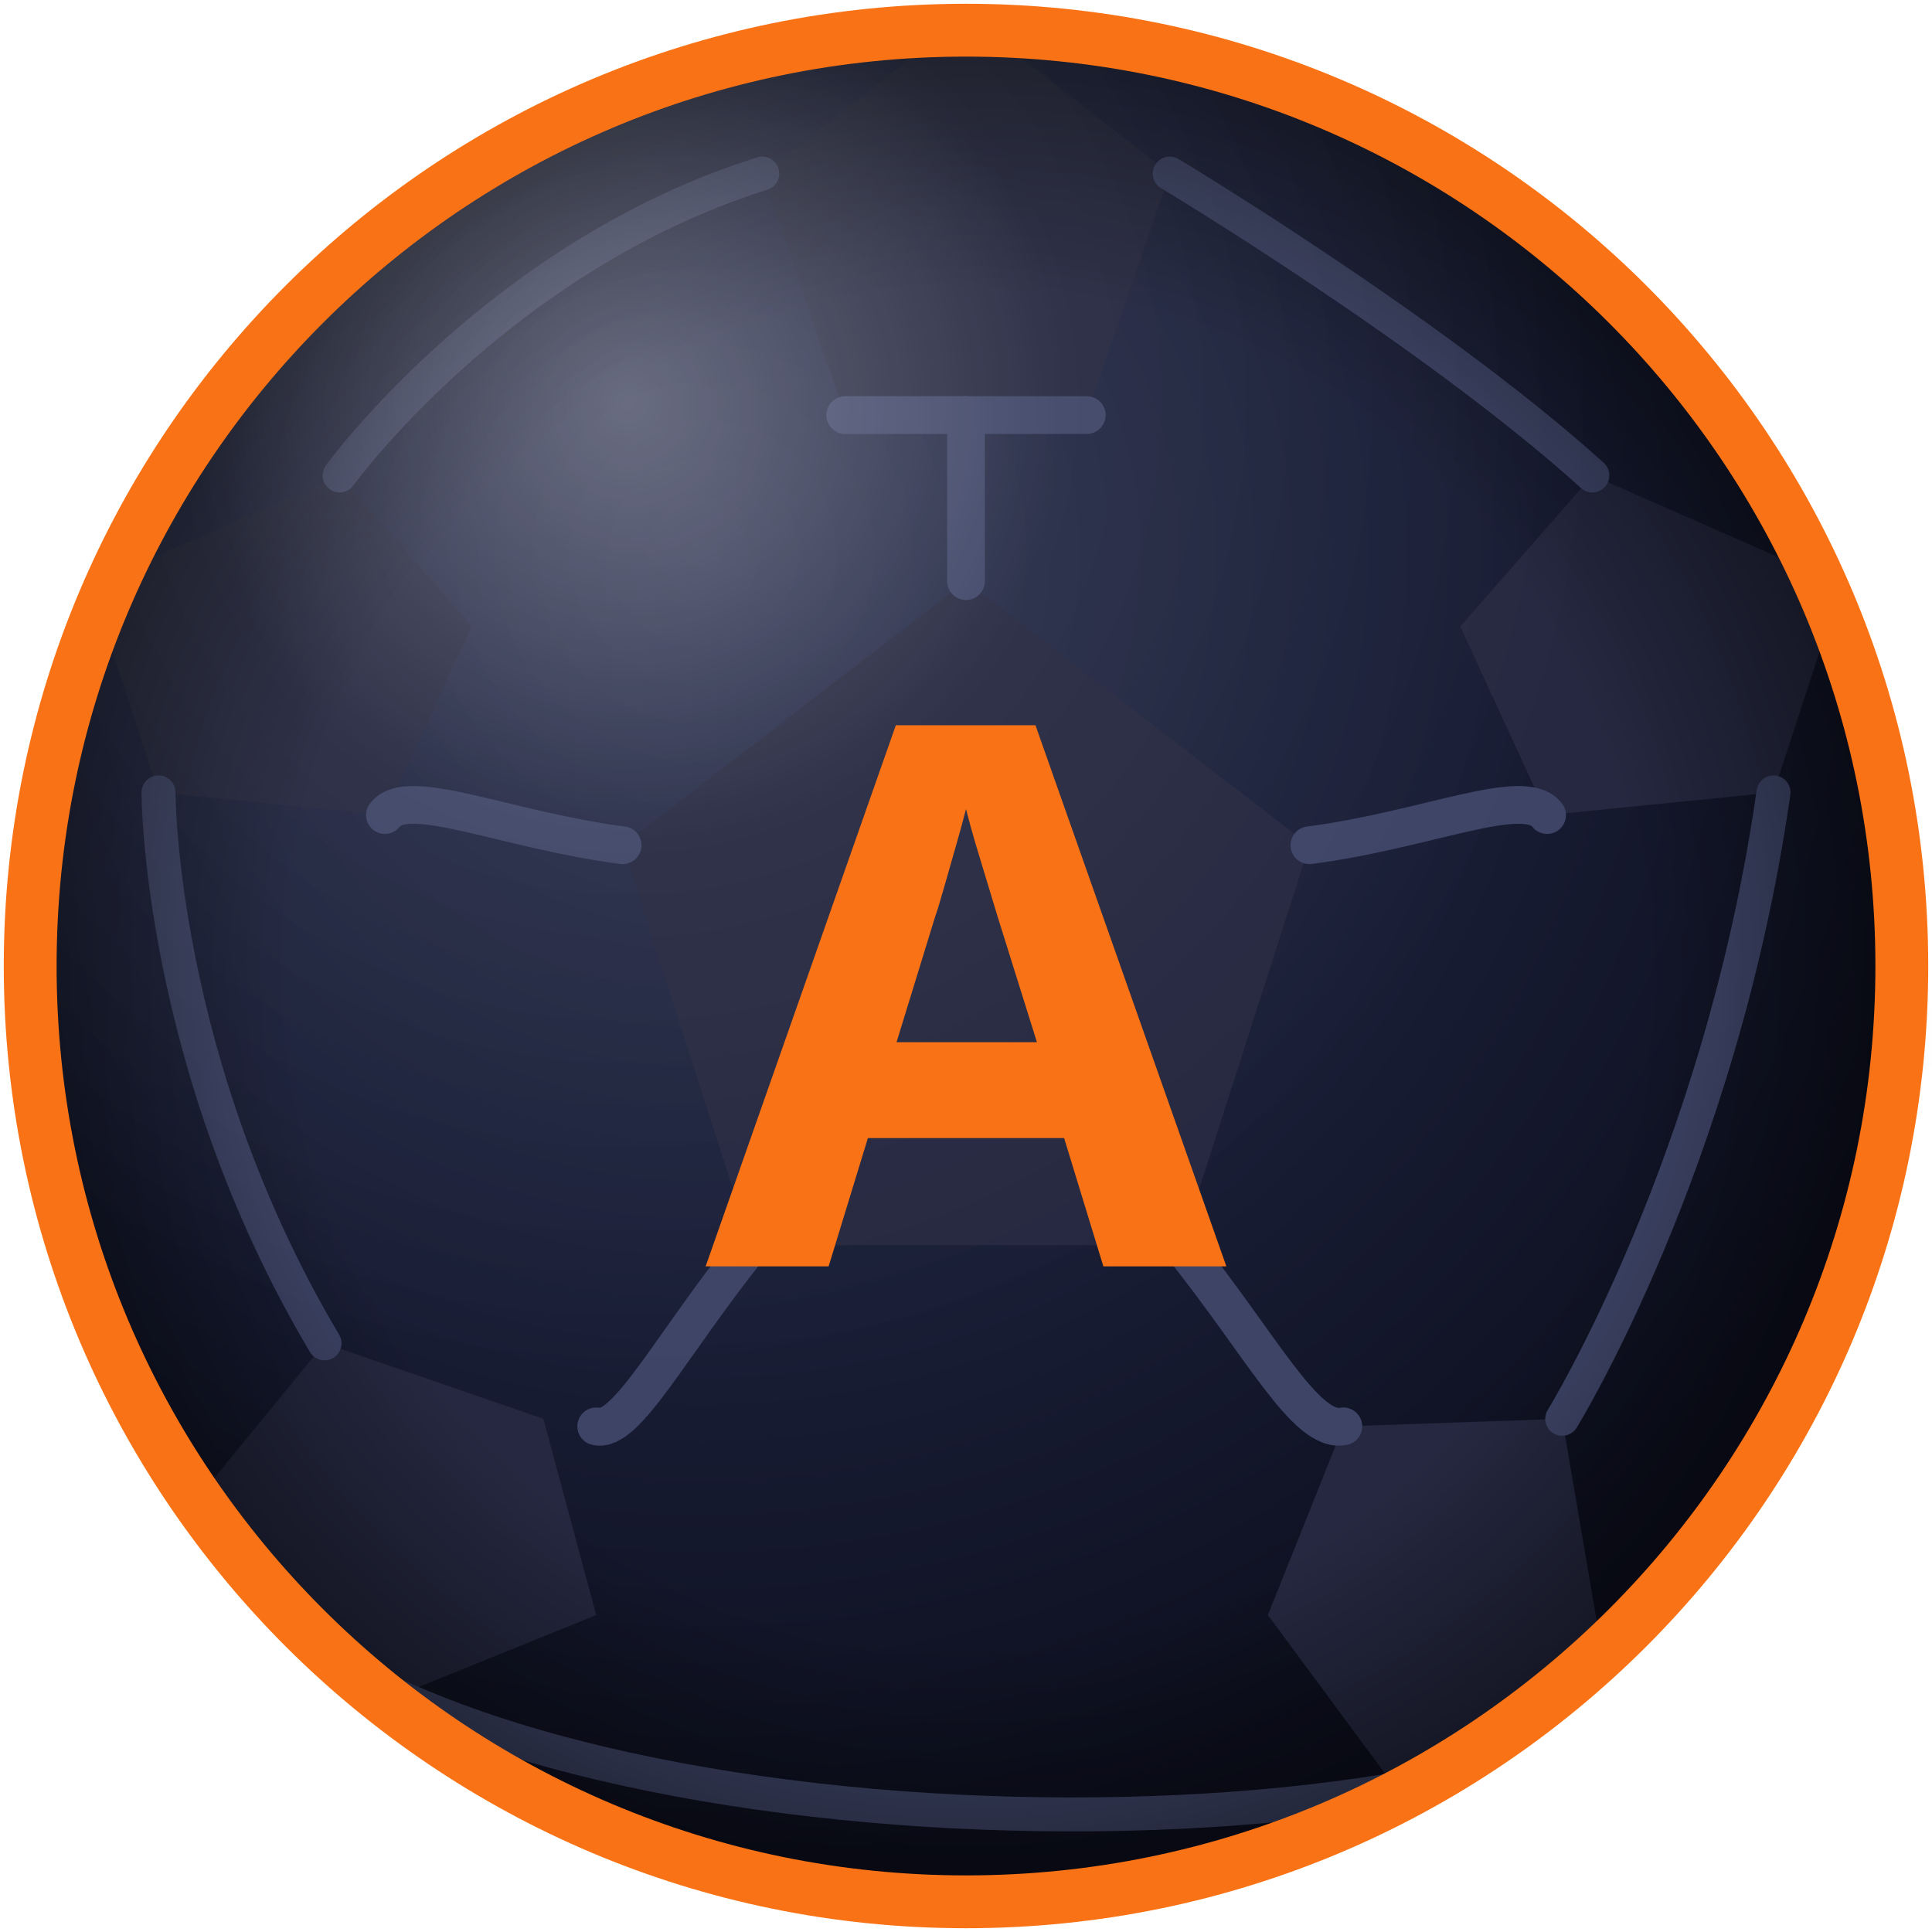
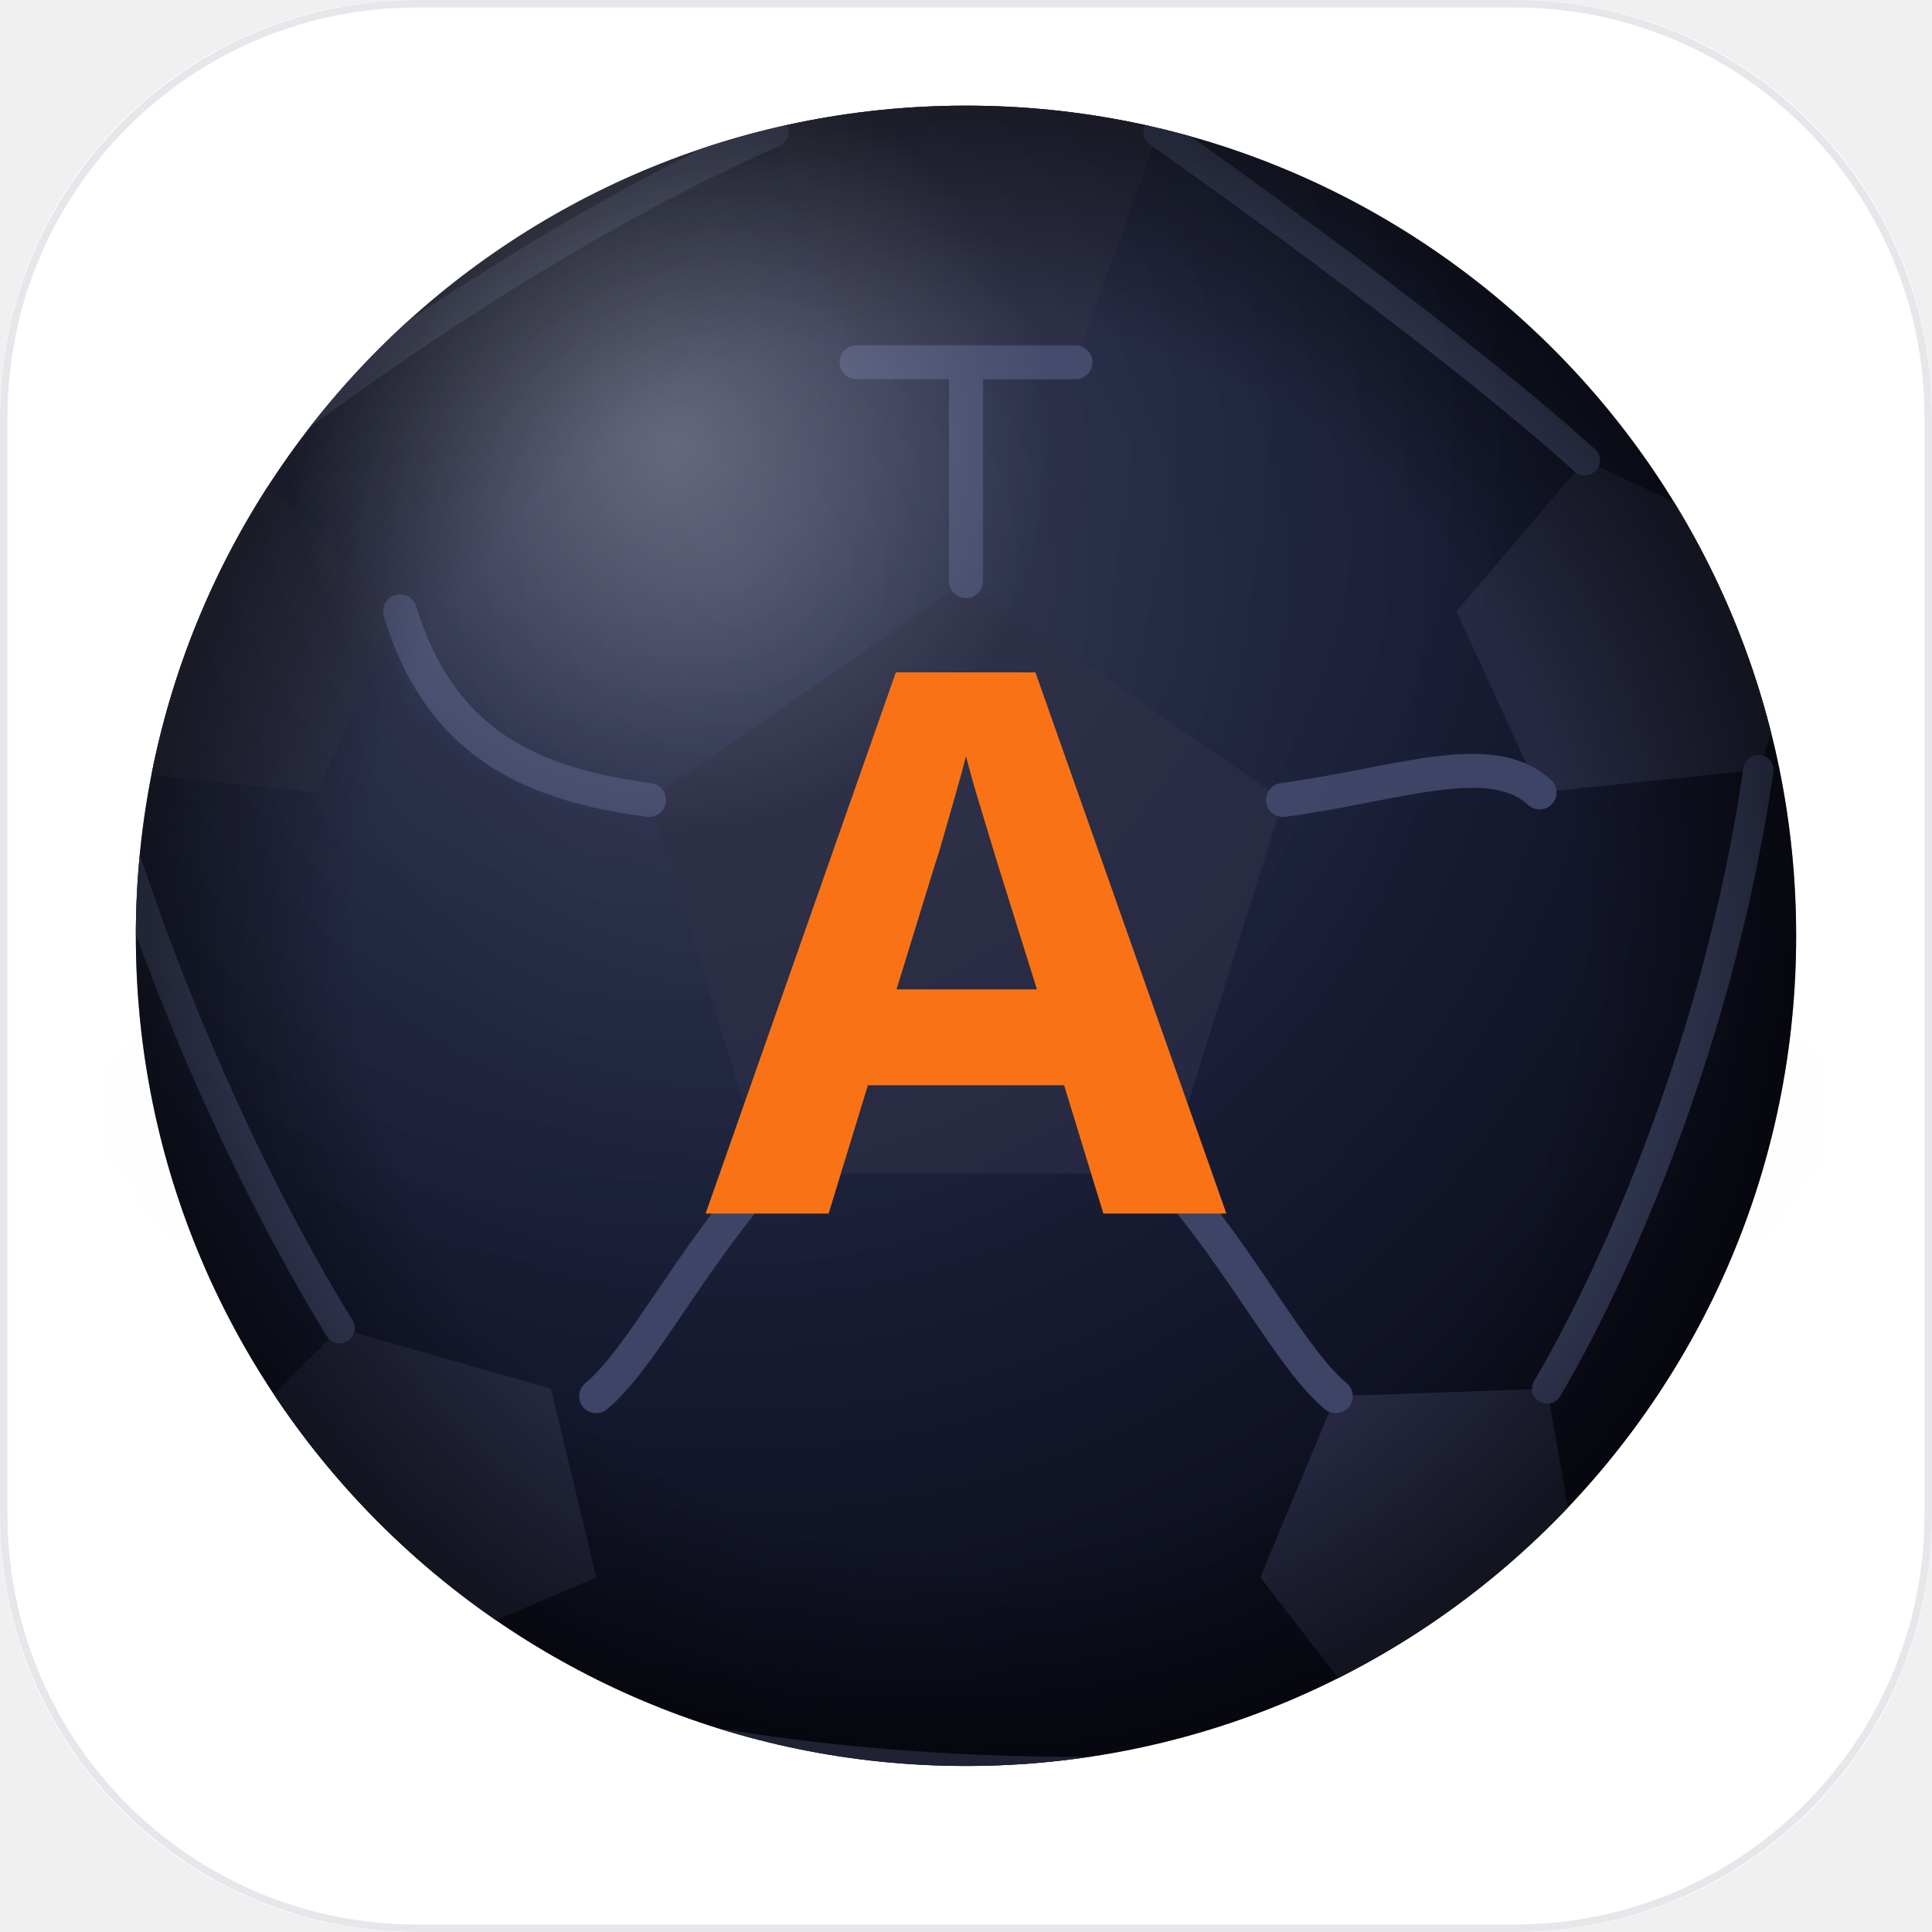
<svg xmlns="http://www.w3.org/2000/svg" viewBox="0 0 512 512" width="512" height="512">
  <defs>
    <clipPath id="fav-clip">
-       <circle cx="256" cy="256" r="254" />
+       <circle cx="256" cy="248" r="220" />
    </clipPath>
    <radialGradient id="fav-fill" cx="36%" cy="28%" r="70%">
      <stop offset="0%" stop-color="#2D3250" />
      <stop offset="55%" stop-color="#1A1F38" />
      <stop offset="100%" stop-color="#0D0F1E" />
    </radialGradient>
    <radialGradient id="fav-gloss" cx="32%" cy="20%" r="52%">
-       <stop offset="0%" stop-color="white" stop-opacity="0.30" />
-       <stop offset="45%" stop-color="white" stop-opacity="0.05" />
+       <stop offset="0%" stop-color="white" stop-opacity="0.28" />
+       <stop offset="45%" stop-color="white" stop-opacity="0.04" />
      <stop offset="100%" stop-color="white" stop-opacity="0" />
    </radialGradient>
    <radialGradient id="fav-rim" cx="50%" cy="50%" r="50%">
-       <stop offset="72%" stop-color="transparent" />
-       <stop offset="100%" stop-color="rgba(0,0,0,0.45)" />
+       <stop offset="75%" stop-color="transparent" />
+       <stop offset="100%" stop-color="rgba(0,0,0,0.5)" />
    </radialGradient>
    <filter id="fav-shadow">
-       <feGaussianBlur stdDeviation="10" />
+       <feGaussianBlur stdDeviation="18" />
    </filter>
  </defs>
-   <rect width="512" height="512" fill="#FFFFFF" />
-   <ellipse cx="256" cy="275" rx="240" ry="20" fill="rgba(0,0,0,0.18)" filter="url(#fav-shadow)" />
-   <circle cx="256" cy="256" r="252" fill="url(#fav-fill)" />
+   <rect width="512" height="512" rx="110" fill="#FFFFFF" />
+   <rect x="1" y="1" width="510" height="510" rx="109.5" fill="none" stroke="#E5E7EB" stroke-width="2" />
+   <ellipse cx="256" cy="295" rx="200" ry="28" fill="rgba(0,0,0,0.12)" filter="url(#fav-shadow)" />
+   <circle cx="256" cy="248" r="220" fill="url(#fav-fill)" />
  <g clip-path="url(#fav-clip)">
-     <polygon points="256,154 347,224 313,330 199,330 165,224" fill="#252840" />
-     <polygon points="256,4 310,46 288,110 224,110 202,46" fill="#252840" />
-     <polygon points="488,155 470,210 410,216 387,166 422,126" fill="#252840" />
-     <polygon points="428,458 370,474 336,428 356,378 414,376" fill="#252840" />
-     <polygon points="84,458 50,400 86,356 144,376 158,428" fill="#252840" />
-     <polygon points="24,155 90,126 125,166 102,216 42,210" fill="#252840" />
-     <line x1="256" y1="154" x2="256" y2="110" stroke="#3D4466" stroke-width="10" stroke-linecap="round" />
-     <line x1="256" y1="110" x2="288" y2="110" stroke="#3D4466" stroke-width="10" stroke-linecap="round" />
-     <line x1="256" y1="110" x2="224" y2="110" stroke="#3D4466" stroke-width="10" stroke-linecap="round" />
-     <path d="M 347 224 C 378 220 404 208 410 216" stroke="#3D4466" stroke-width="10" fill="none" stroke-linecap="round" />
-     <path d="M 313 330 C 334 356 346 380 356 378" stroke="#3D4466" stroke-width="10" fill="none" stroke-linecap="round" />
-     <path d="M 199 330 C 178 356 166 380 158 378" stroke="#3D4466" stroke-width="10" fill="none" stroke-linecap="round" />
-     <path d="M 165 224 C 134 220 108 208 102 216" stroke="#3D4466" stroke-width="10" fill="none" stroke-linecap="round" />
-     <path d="M 422 126 C 380 88  310 46  310 46" stroke="#3D4466" stroke-width="9" fill="none" stroke-linecap="round" />
-     <path d="M 202 46  C 132 68  90  126 90  126" stroke="#3D4466" stroke-width="9" fill="none" stroke-linecap="round" />
-     <path d="M 470 210 C 456 308 414 376 414 376" stroke="#3D4466" stroke-width="9" fill="none" stroke-linecap="round" />
-     <path d="M 428 458 C 334 500 82  486 50  400" stroke="#3D4466" stroke-width="9" fill="none" stroke-linecap="round" />
-     <path d="M 86  356 C 42  282 42  210 42  210" stroke="#3D4466" stroke-width="9" fill="none" stroke-linecap="round" />
+     <polygon points="256,154 340,212 309,311 203,311 172,212" fill="#252840" />
+     <polygon points="256,-2 307,35 285,96 227,96 205,35" fill="#252840" />
+     <polygon points="484,152 466,204 408,210 386,162 420,122" fill="#252840" />
+     <polygon points="424,448 368,462 334,418 354,370 410,368" fill="#252840" />
+     <polygon points="88,448 50,392 90,352 146,368 158,418" fill="#252840" />
+     <polygon points="28,152 64,122 106,162 84,210 26,204" fill="#252840" />
+     <line x1="256" y1="154" x2="256" y2="96" stroke="#3D4466" stroke-width="9" stroke-linecap="round" />
+     <line x1="256" y1="96" x2="285" y2="96" stroke="#3D4466" stroke-width="9" stroke-linecap="round" />
+     <line x1="256" y1="96" x2="227" y2="96" stroke="#3D4466" stroke-width="9" stroke-linecap="round" />
+     <path d="M 340 212 C 370 208 395 198 408 210" stroke="#3D4466" stroke-width="9" fill="none" stroke-linecap="round" />
+     <path d="M 309 311 C 330 335 342 360 354 370" stroke="#3D4466" stroke-width="9" fill="none" stroke-linecap="round" />
+     <path d="M 203 311 C 182 335 170 360 158 370" stroke="#3D4466" stroke-width="9" fill="none" stroke-linecap="round" />
+     <path d="M 172 212 C 142 208 117 198 106 162" stroke="#3D4466" stroke-width="9" fill="none" stroke-linecap="round" />
+     <path d="M 420 122 C 380 86  307 35  307 35" stroke="#3D4466" stroke-width="8" fill="none" stroke-linecap="round" />
+     <path d="M 205 35  C 134 66  64  122 64  122" stroke="#3D4466" stroke-width="8" fill="none" stroke-linecap="round" />
+     <path d="M 466 204 C 452 300 410 368 410 368" stroke="#3D4466" stroke-width="8" fill="none" stroke-linecap="round" />
+     <path d="M 424 448 C 330 488 90  474 50  392" stroke="#3D4466" stroke-width="8" fill="none" stroke-linecap="round" />
+     <path d="M 90  352 C 46  280 26  204 26  204" stroke="#3D4466" stroke-width="8" fill="none" stroke-linecap="round" />
  </g>
-   <circle cx="256" cy="256" r="252" fill="url(#fav-rim)" />
-   <circle cx="256" cy="256" r="252" fill="url(#fav-gloss)" />
-   <text x="256" y="258" text-anchor="middle" dominant-baseline="central" font-family="'Barlow Condensed', 'Arial Black', Impact, sans-serif" font-weight="900" font-size="200" letter-spacing="0" fill="#F97316">A</text>
-   <circle cx="256" cy="256" r="248" fill="none" stroke="#F97316" stroke-width="14" />
+   <circle cx="256" cy="248" r="220" fill="url(#fav-rim)" />
+   <circle cx="256" cy="248" r="220" fill="url(#fav-gloss)" />
+   <text x="256" y="244" text-anchor="middle" dominant-baseline="central" font-family="'Barlow Condensed','Arial Black',Impact,sans-serif" font-weight="900" font-size="200" letter-spacing="0" fill="#F97316">A</text>
</svg>
